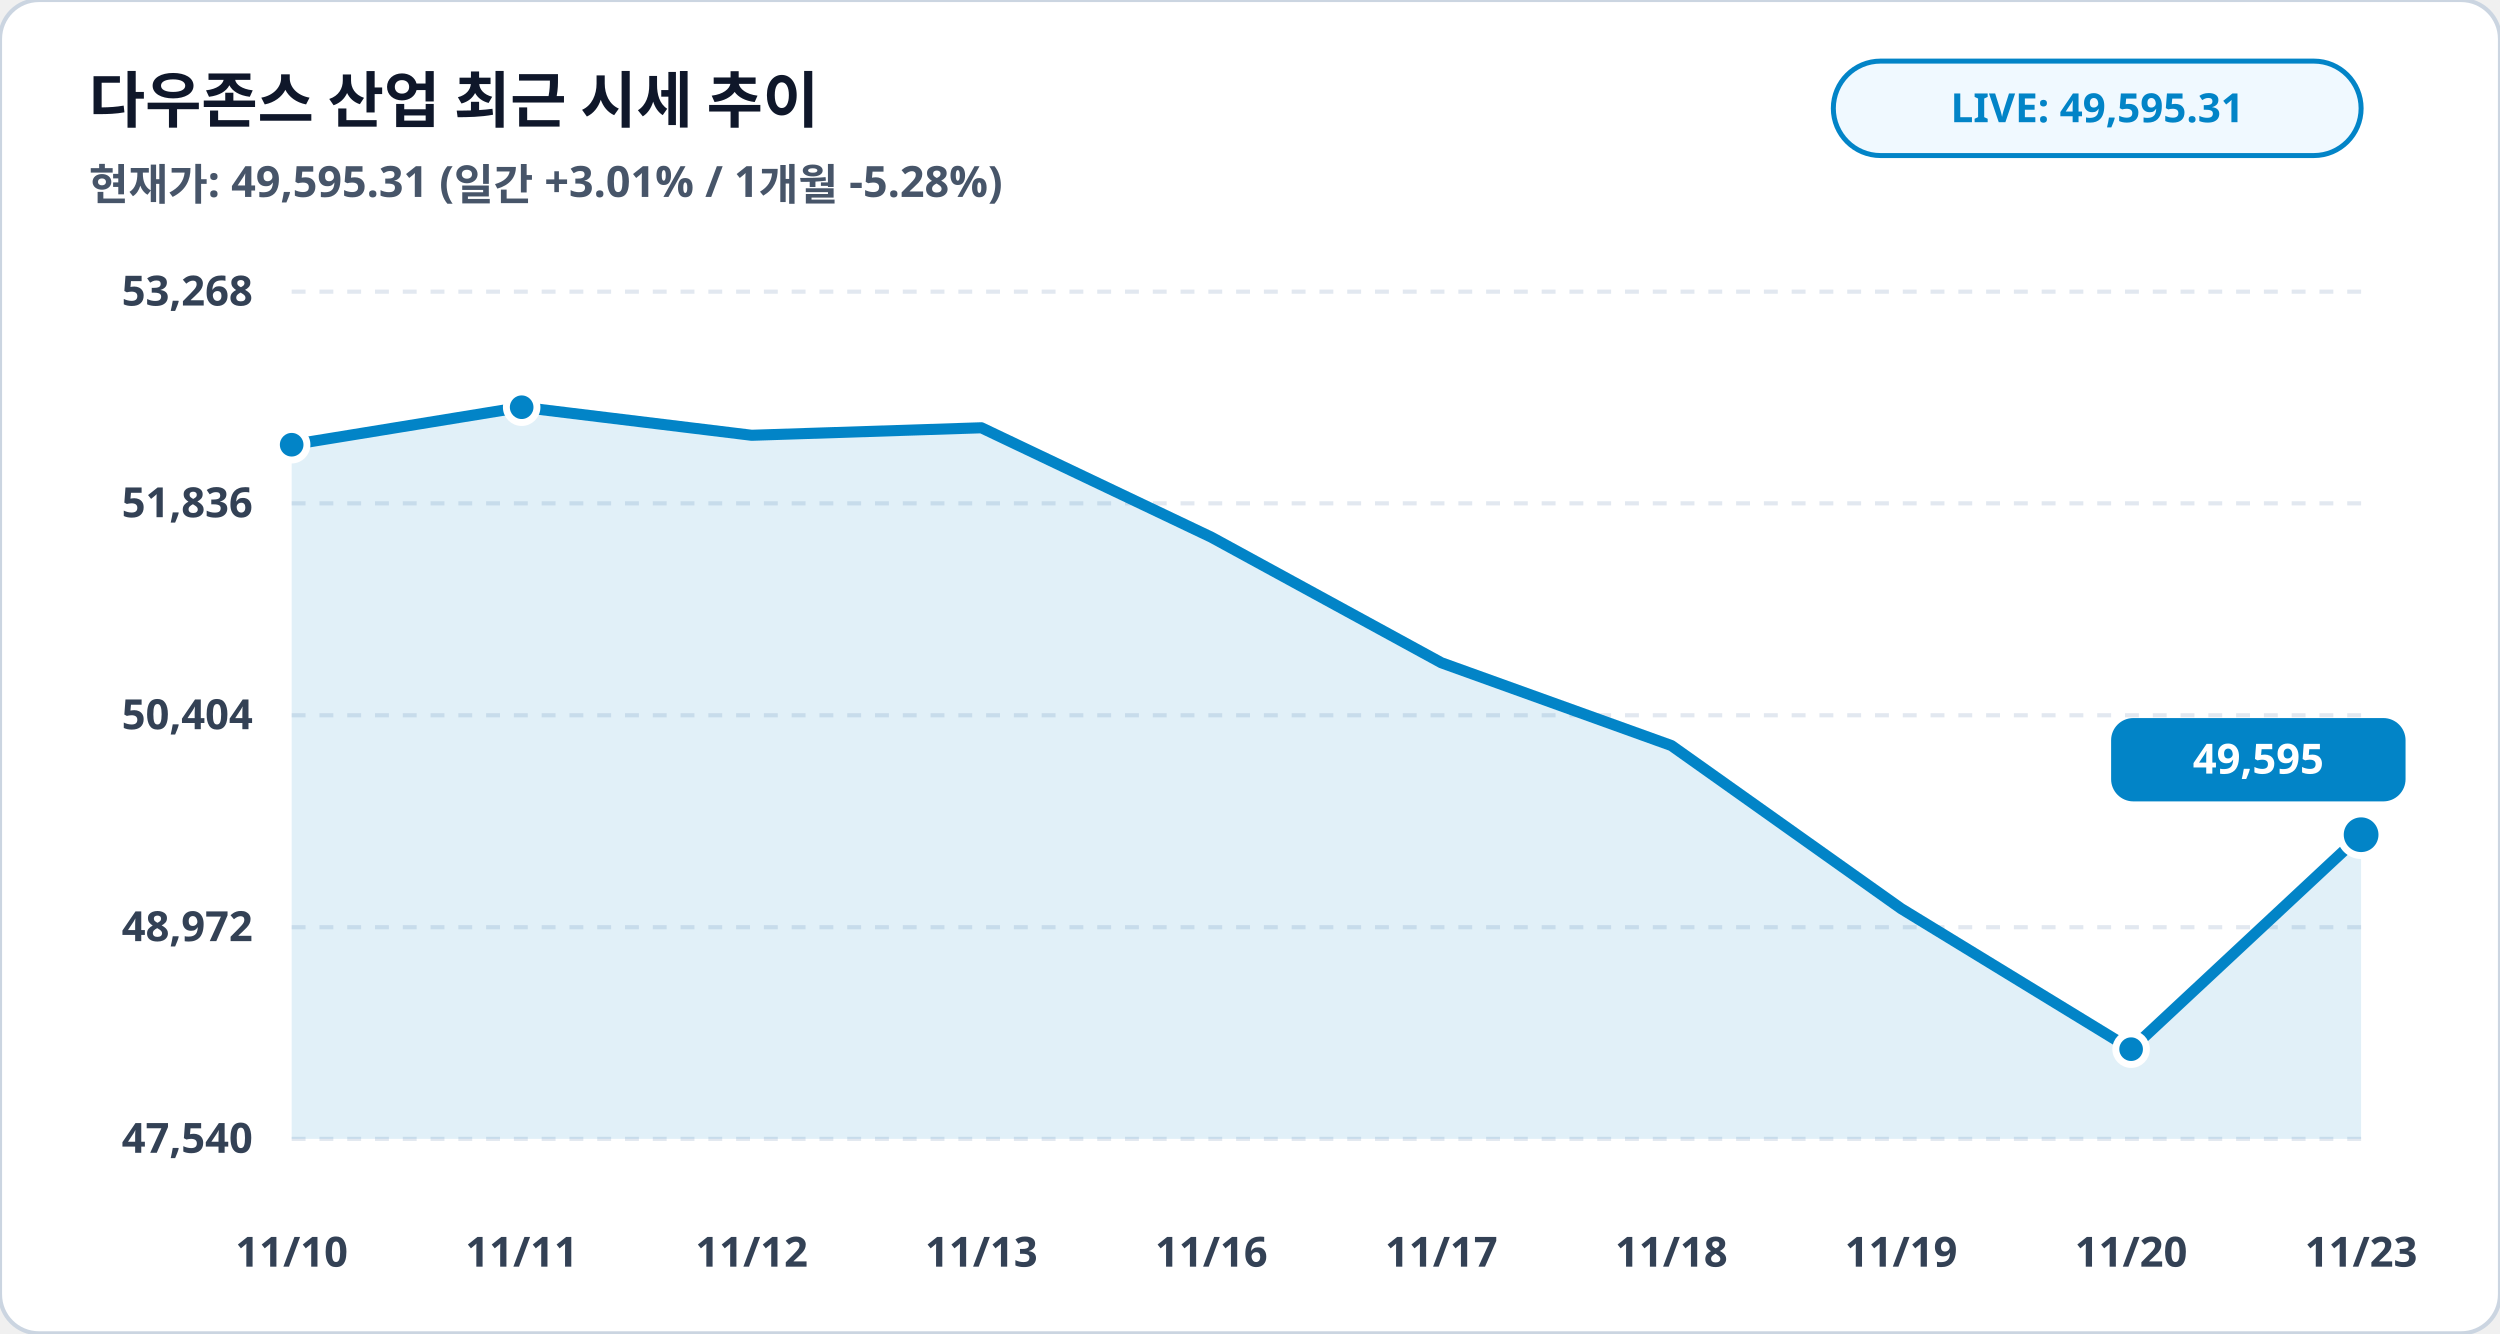
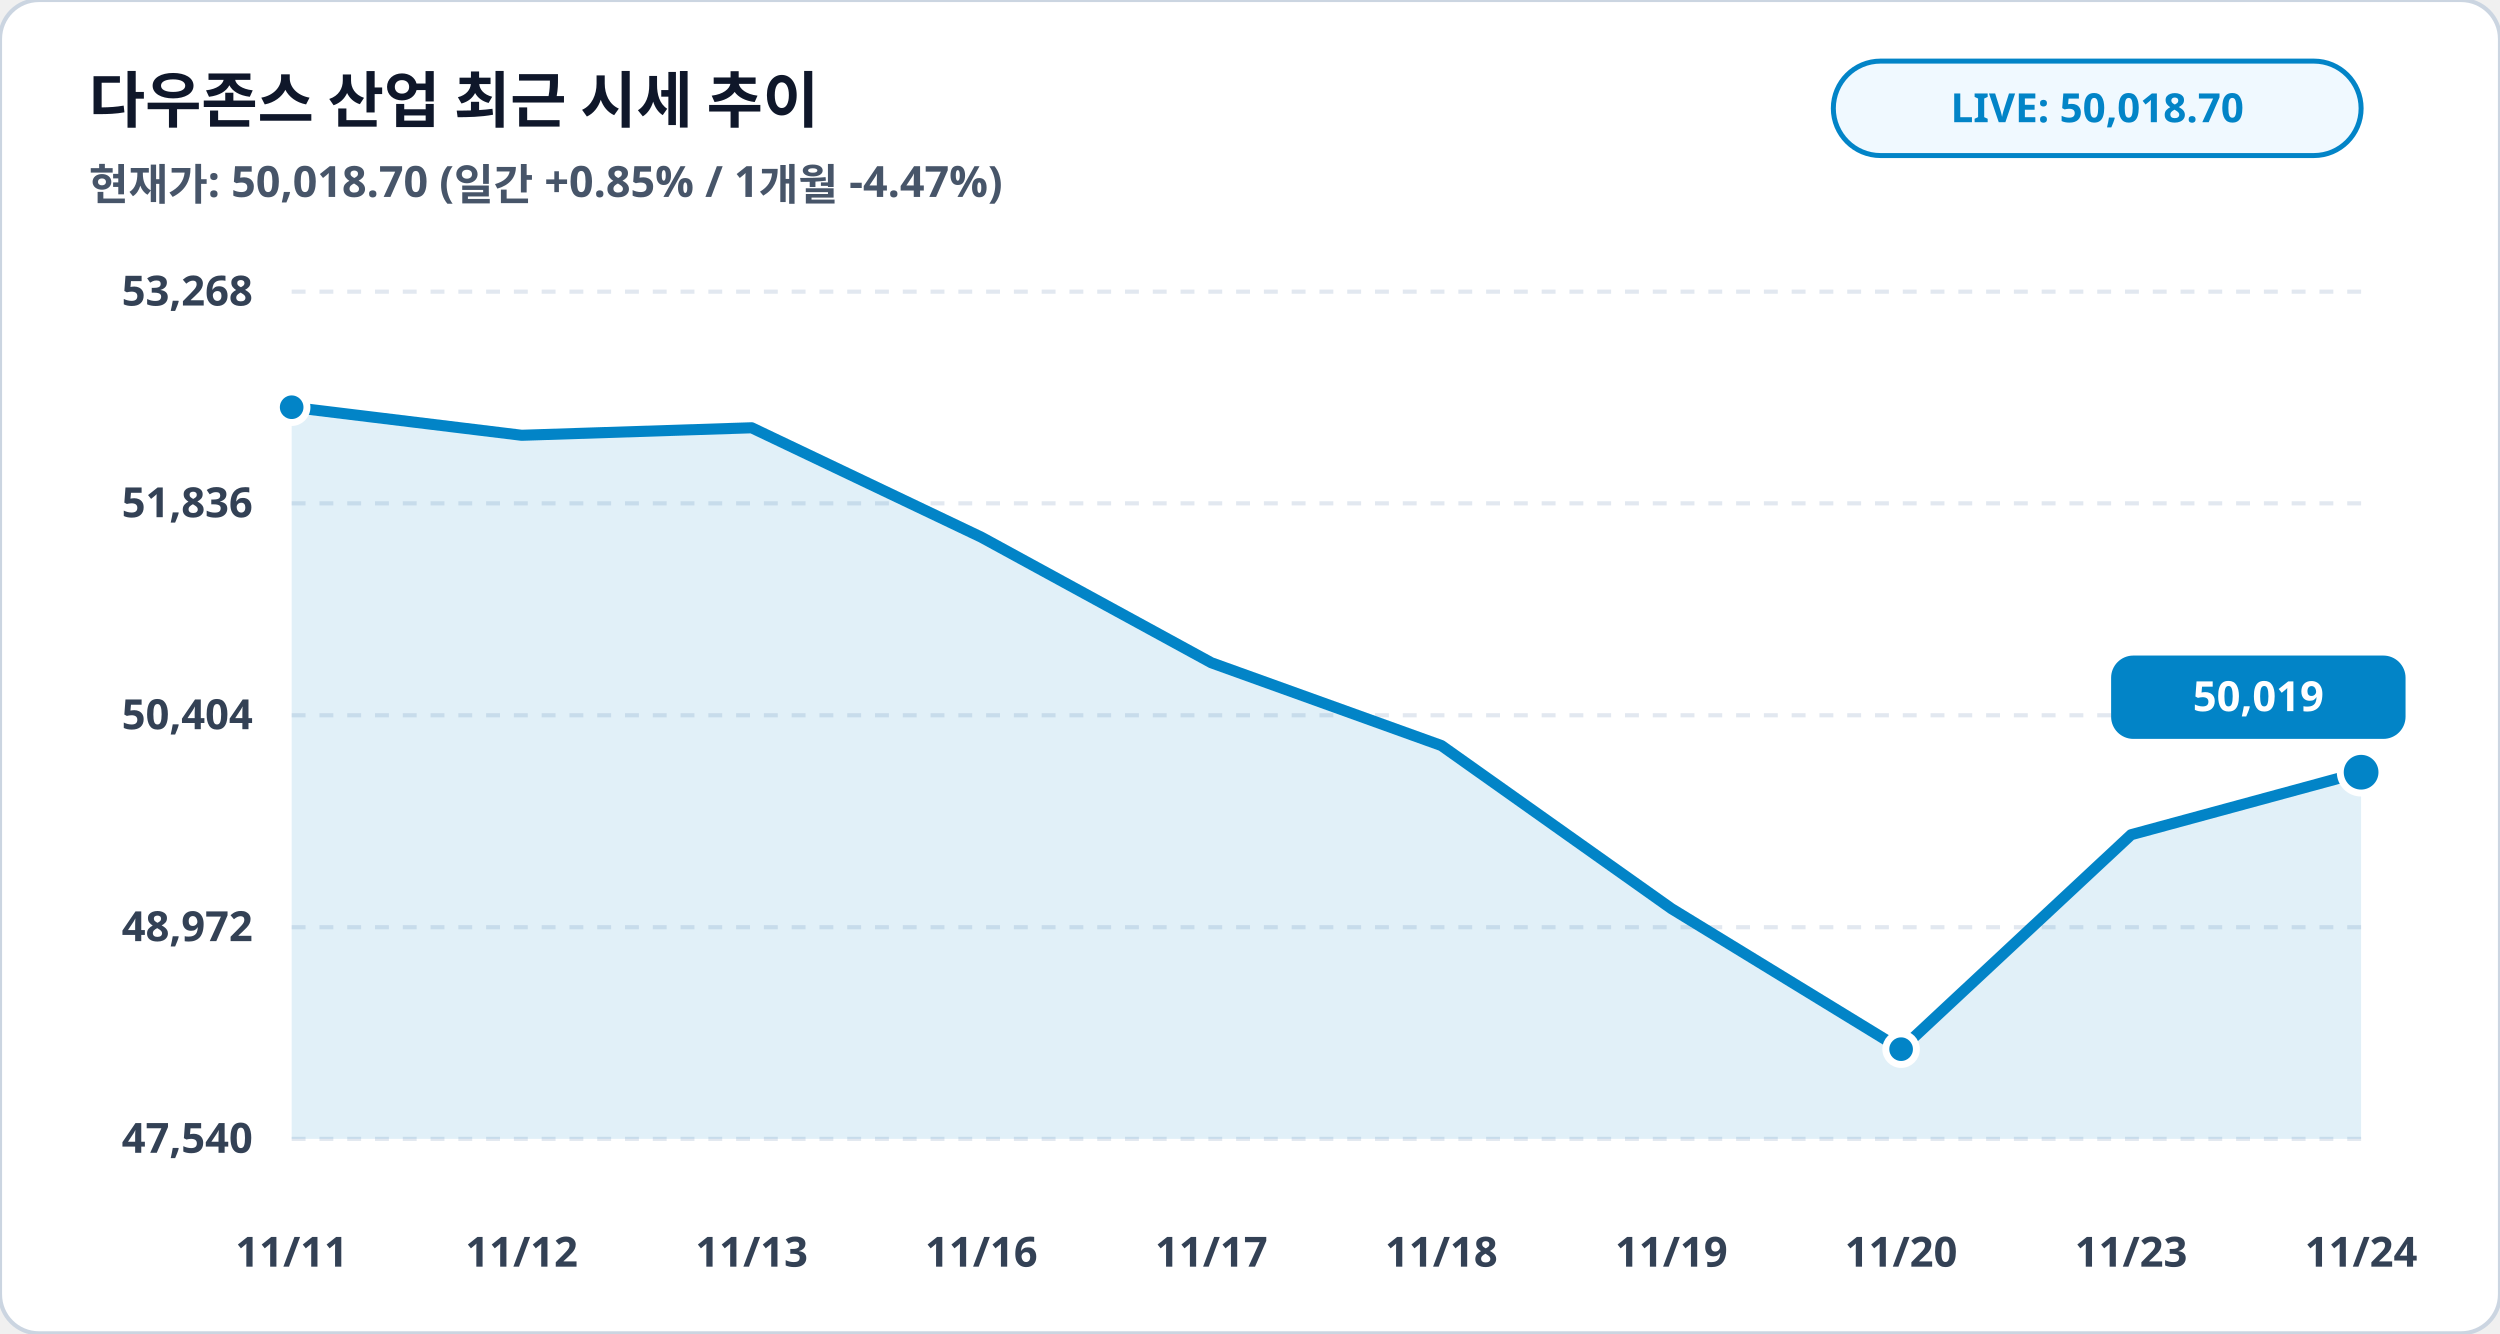
<svg xmlns="http://www.w3.org/2000/svg" viewBox="0 0 900 480" width="100%" height="100%">
  <rect width="900" height="480" rx="14" fill="#ffffff" stroke="#cbd5e1" stroke-width="1.5" />
  <text x="32" y="44" fill="#0f172a" font-family="Pretendard, sans-serif" font-size="22" font-weight="900">다우존스 산업 최근 시세 추이</text>
-   <text x="32" y="72" fill="#475569" font-family="Pretendard, sans-serif" font-size="15.5" font-weight="600">현재가: 49,595.31 (일간 +3.01% / 1개월 -5.28%)</text>
+   <text x="32" y="72" fill="#475569" font-family="Pretendard, sans-serif" font-size="15.5" font-weight="600">현재가: 50,018.70 (일간 +0.85% / 1개월 -4.47%)</text>
  <rect x="660" y="22" width="190" height="34" rx="17" fill="#f0f9ff" stroke="#0284c7" stroke-width="1.8" />
-   <text x="755" y="44" fill="#0284c7" font-family="Pretendard, sans-serif" font-size="14.5" font-weight="800" text-anchor="middle">LIVE: 49,595.31</text>
+   <text x="755" y="44" fill="#0284c7" font-family="Pretendard, sans-serif" font-size="14.5" font-weight="800" text-anchor="middle">LIVE: 50,018.70</text>
  <line x1="105" y1="105.0" x2="850" y2="105.0" stroke="#e2e8f0" stroke-width="1.5" stroke-dasharray="5,5" />
  <text x="91" y="110.0" fill="#334155" font-family="Pretendard, sans-serif" font-size="15" font-weight="700" text-anchor="end">53,268</text>
  <line x1="105" y1="181.2" x2="850" y2="181.2" stroke="#e2e8f0" stroke-width="1.5" stroke-dasharray="5,5" />
  <text x="91" y="186.2" fill="#334155" font-family="Pretendard, sans-serif" font-size="15" font-weight="700" text-anchor="end">51,836</text>
  <line x1="105" y1="257.5" x2="850" y2="257.5" stroke="#e2e8f0" stroke-width="1.5" stroke-dasharray="5,5" />
  <text x="91" y="262.5" fill="#334155" font-family="Pretendard, sans-serif" font-size="15" font-weight="700" text-anchor="end">50,404</text>
  <line x1="105" y1="333.8" x2="850" y2="333.8" stroke="#e2e8f0" stroke-width="1.5" stroke-dasharray="5,5" />
  <text x="91" y="338.8" fill="#334155" font-family="Pretendard, sans-serif" font-size="15" font-weight="700" text-anchor="end">48,972</text>
  <line x1="105" y1="410.0" x2="850" y2="410.0" stroke="#e2e8f0" stroke-width="1.5" stroke-dasharray="5,5" />
  <text x="91" y="415.0" fill="#334155" font-family="Pretendard, sans-serif" font-size="15" font-weight="700" text-anchor="end">47,540</text>
-   <polygon points="105.0,410.0 105.0,160.1 187.8,146.6 270.6,156.7 353.3,154.0 436.1,193.4 518.9,238.6 601.7,268.4 684.4,327.1 767.2,377.7 850.0,300.5 850.0,410.0" fill="#0284c7" fill-opacity="0.12" />
-   <polyline fill="none" stroke="#0284c7" stroke-width="4" stroke-linecap="round" stroke-linejoin="round" points="105.0,160.1 187.8,146.6 270.6,156.7 353.3,154.0 436.1,193.4 518.9,238.6 601.7,268.4 684.4,327.1 767.2,377.7 850.0,300.5" />
-   <circle cx="105.0" cy="160.1" r="5.5" fill="#0284c7" stroke="#ffffff" stroke-width="2.5" />
-   <circle cx="187.8" cy="146.6" r="5.5" fill="#0284c7" stroke="#ffffff" stroke-width="2.5" />
-   <circle cx="767.2" cy="377.7" r="5.5" fill="#0284c7" stroke="#ffffff" stroke-width="2.5" />
-   <circle cx="850.0" cy="300.5" r="7.5" fill="#0284c7" stroke="#ffffff" stroke-width="2.5" />
-   <rect x="760.0" y="258.5" width="106" height="30" rx="8" fill="#0284c7" />
-   <text x="813.0" y="278.5" fill="#ffffff" font-family="Pretendard, sans-serif" font-size="15" font-weight="800" text-anchor="middle">49,595</text>
-   <text x="105.0" y="456" fill="#334155" font-family="Pretendard, sans-serif" font-size="15" font-weight="700" text-anchor="middle">11/10</text>
-   <text x="187.8" y="456" fill="#334155" font-family="Pretendard, sans-serif" font-size="15" font-weight="700" text-anchor="middle">11/11</text>
-   <text x="270.6" y="456" fill="#334155" font-family="Pretendard, sans-serif" font-size="15" font-weight="700" text-anchor="middle">11/12</text>
-   <text x="353.3" y="456" fill="#334155" font-family="Pretendard, sans-serif" font-size="15" font-weight="700" text-anchor="middle">11/13</text>
-   <text x="436.1" y="456" fill="#334155" font-family="Pretendard, sans-serif" font-size="15" font-weight="700" text-anchor="middle">11/16</text>
-   <text x="518.9" y="456" fill="#334155" font-family="Pretendard, sans-serif" font-size="15" font-weight="700" text-anchor="middle">11/17</text>
-   <text x="601.7" y="456" fill="#334155" font-family="Pretendard, sans-serif" font-size="15" font-weight="700" text-anchor="middle">11/18</text>
-   <text x="684.4" y="456" fill="#334155" font-family="Pretendard, sans-serif" font-size="15" font-weight="700" text-anchor="middle">11/19</text>
-   <text x="767.2" y="456" fill="#334155" font-family="Pretendard, sans-serif" font-size="15" font-weight="700" text-anchor="middle">11/20</text>
-   <text x="850.0" y="456" fill="#334155" font-family="Pretendard, sans-serif" font-size="15" font-weight="700" text-anchor="middle">11/23</text>
+   <polygon points="105.0,410.0 105.0,146.6 187.8,156.7 270.6,154.0 353.3,193.4 436.1,238.6 518.9,268.4 601.7,327.1 684.4,377.7 767.2,300.5 850.0,278.0 850.0,410.0" fill="#0284c7" fill-opacity="0.12" />
+   <polyline fill="none" stroke="#0284c7" stroke-width="4" stroke-linecap="round" stroke-linejoin="round" points="105.0,146.6 187.8,156.7 270.6,154.0 353.3,193.4 436.1,238.6 518.9,268.4 601.7,327.1 684.4,377.7 767.2,300.5 850.0,278.0" />
+   <circle cx="105.0" cy="146.6" r="5.5" fill="#0284c7" stroke="#ffffff" stroke-width="2.5" />
+   <circle cx="684.4" cy="377.7" r="5.5" fill="#0284c7" stroke="#ffffff" stroke-width="2.5" />
+   <circle cx="850.0" cy="278.0" r="7.5" fill="#0284c7" stroke="#ffffff" stroke-width="2.5" />
+   <rect x="760.0" y="236.0" width="106" height="30" rx="8" fill="#0284c7" />
+   <text x="813.0" y="256.0" fill="#ffffff" font-family="Pretendard, sans-serif" font-size="15" font-weight="800" text-anchor="middle">50,019</text>
+   <text x="105.0" y="456" fill="#334155" font-family="Pretendard, sans-serif" font-size="15" font-weight="700" text-anchor="middle">11/11</text>
+   <text x="187.8" y="456" fill="#334155" font-family="Pretendard, sans-serif" font-size="15" font-weight="700" text-anchor="middle">11/12</text>
+   <text x="270.6" y="456" fill="#334155" font-family="Pretendard, sans-serif" font-size="15" font-weight="700" text-anchor="middle">11/13</text>
+   <text x="353.3" y="456" fill="#334155" font-family="Pretendard, sans-serif" font-size="15" font-weight="700" text-anchor="middle">11/16</text>
+   <text x="436.1" y="456" fill="#334155" font-family="Pretendard, sans-serif" font-size="15" font-weight="700" text-anchor="middle">11/17</text>
+   <text x="518.9" y="456" fill="#334155" font-family="Pretendard, sans-serif" font-size="15" font-weight="700" text-anchor="middle">11/18</text>
+   <text x="601.7" y="456" fill="#334155" font-family="Pretendard, sans-serif" font-size="15" font-weight="700" text-anchor="middle">11/19</text>
+   <text x="684.4" y="456" fill="#334155" font-family="Pretendard, sans-serif" font-size="15" font-weight="700" text-anchor="middle">11/20</text>
+   <text x="767.2" y="456" fill="#334155" font-family="Pretendard, sans-serif" font-size="15" font-weight="700" text-anchor="middle">11/23</text>
+   <text x="850.0" y="456" fill="#334155" font-family="Pretendard, sans-serif" font-size="15" font-weight="700" text-anchor="middle">11/24</text>
</svg>
